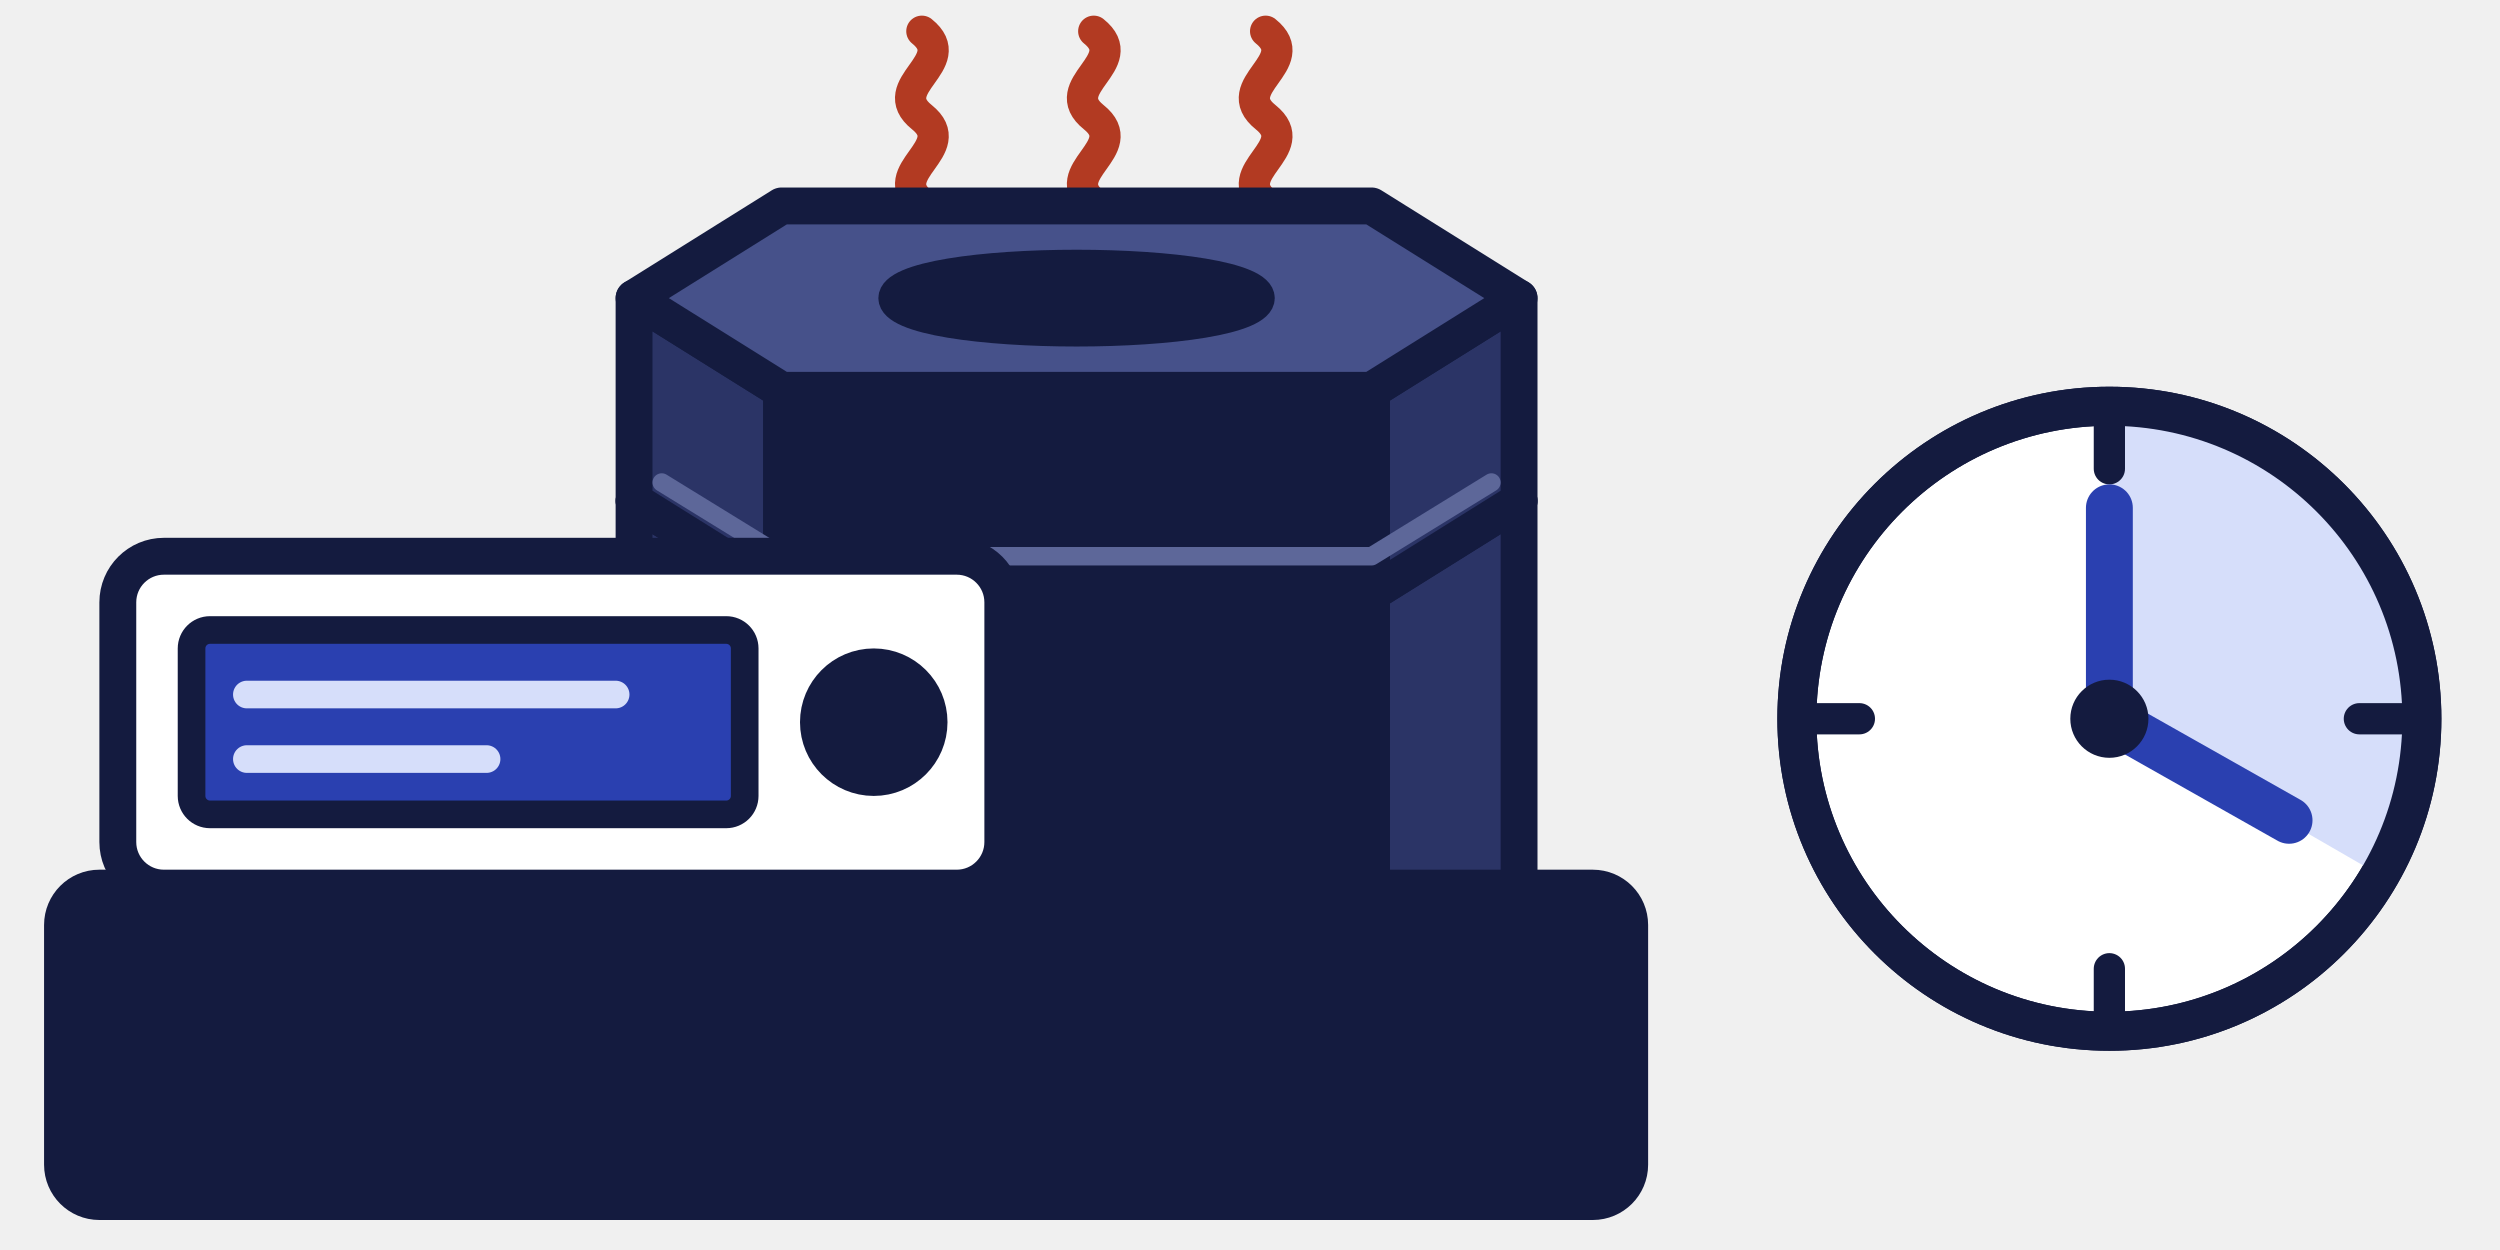
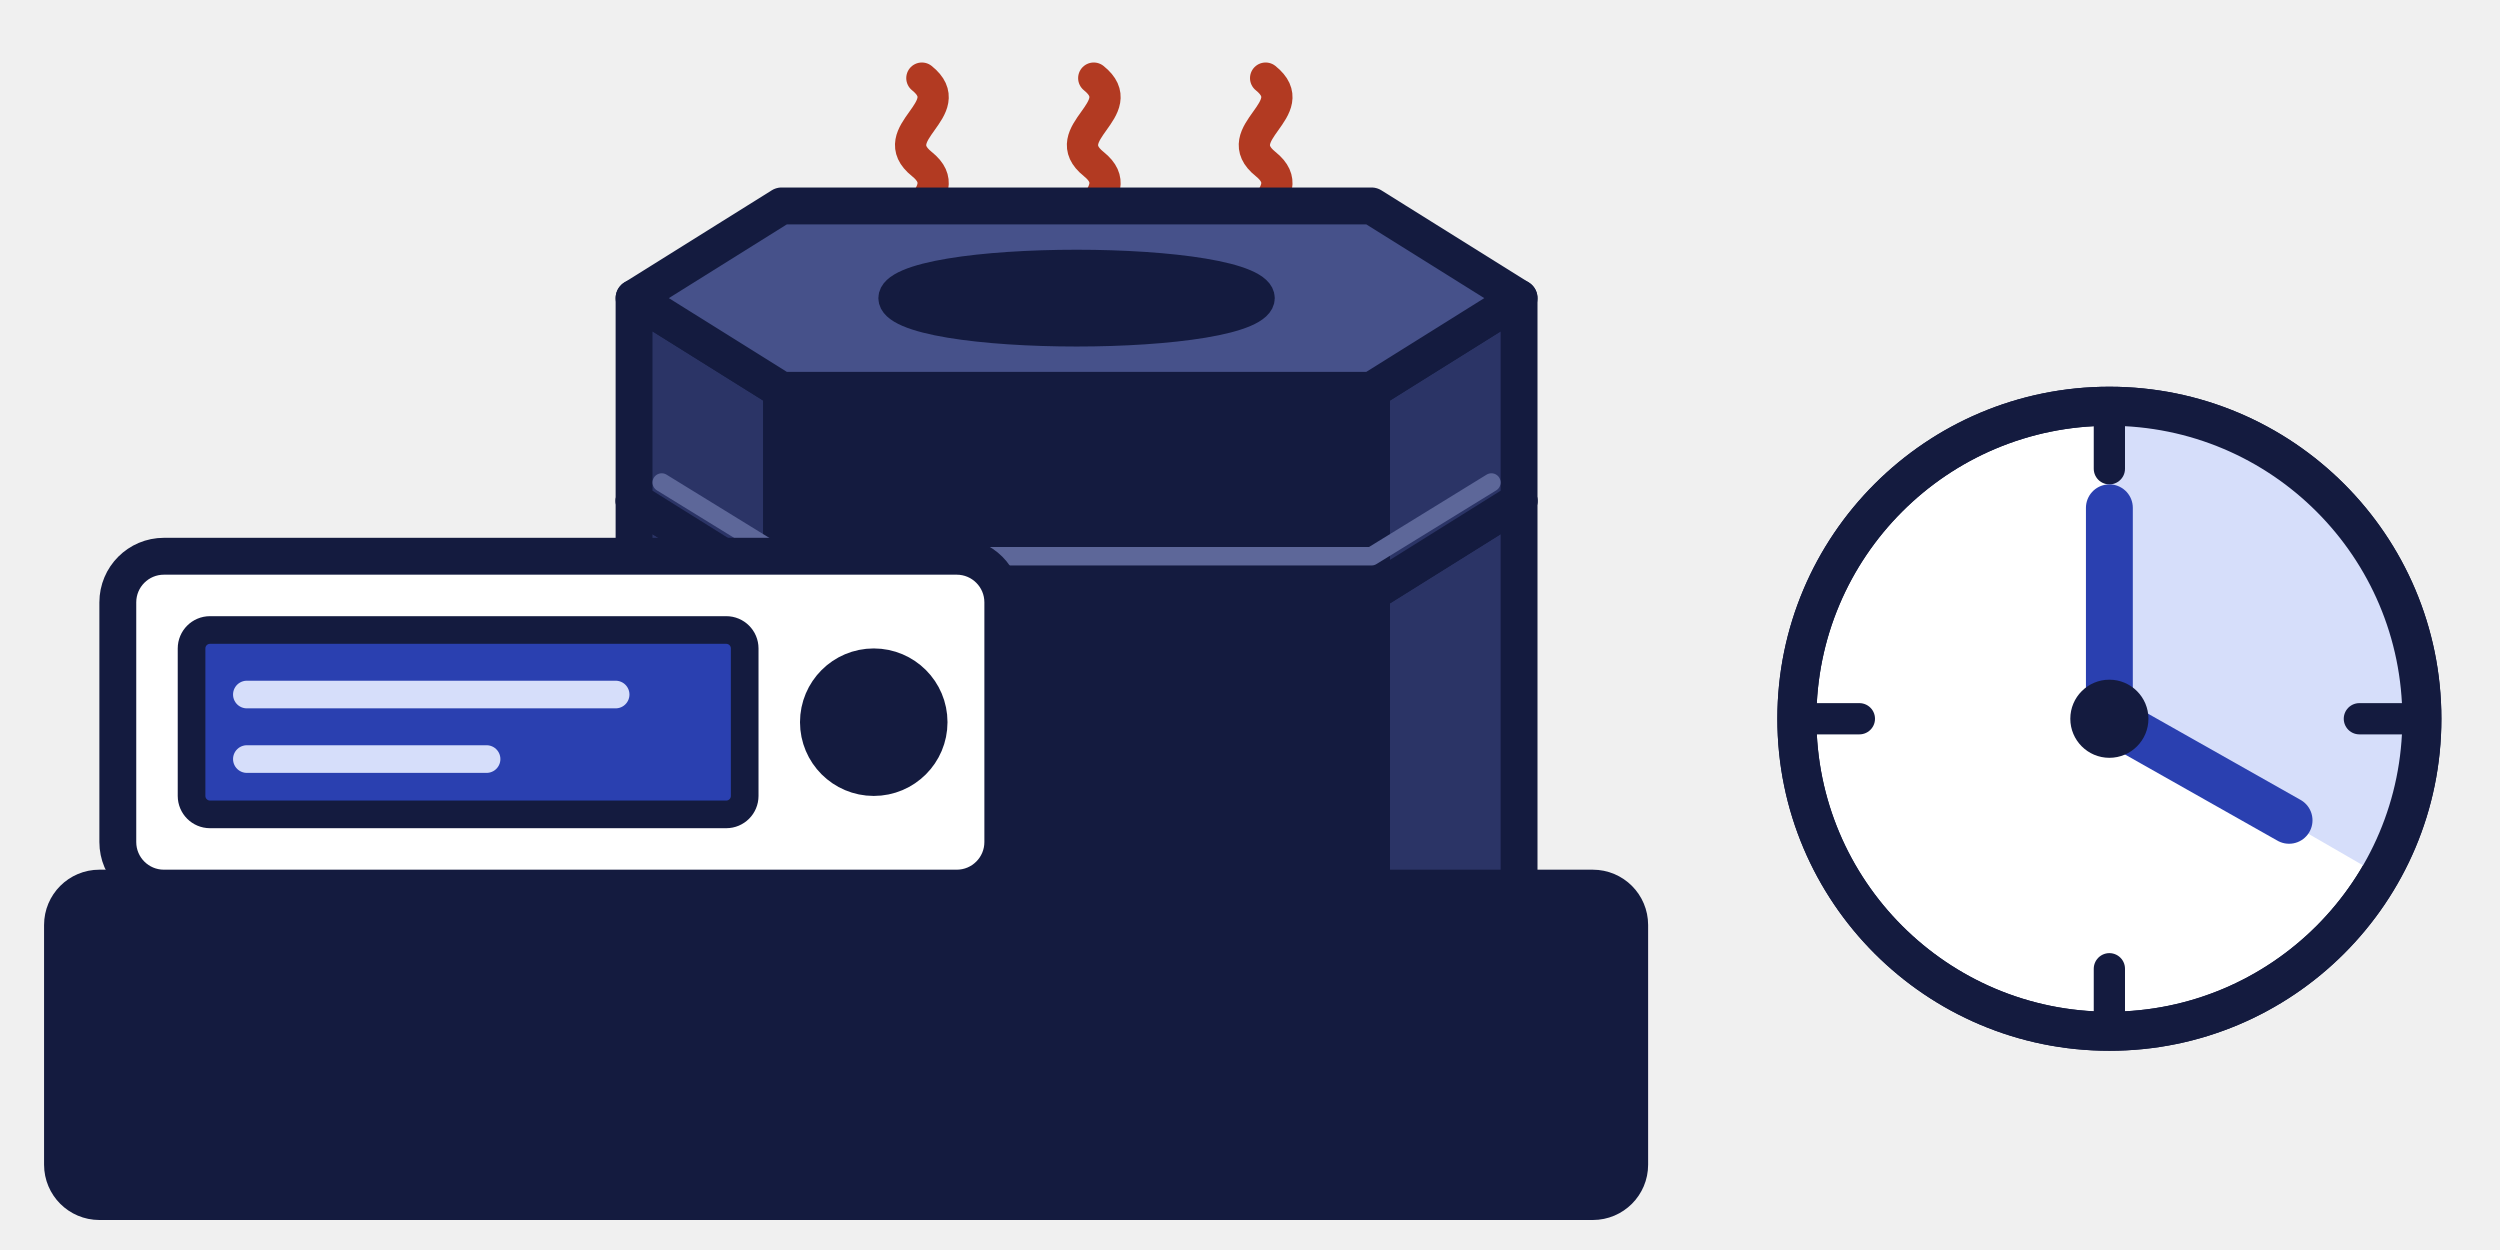
<svg xmlns="http://www.w3.org/2000/svg" viewBox="0 0 320 160" fill="none" stroke="#141b3f" stroke-width="5" stroke-linecap="round" stroke-linejoin="round">
-   <style>.w{animation:r 1.4s ease-in-out 3}.w+.w{animation-delay:.3s}.w+.w+.w{animation-delay:.6s}@keyframes r{50%{transform:translateY(-8px);opacity:.3}}@media (prefers-reduced-motion:reduce){*{animation:none!important}}</style>
+   <style>.w{animation:r 1.4s ease-in-out 3}.w+.w{animation-delay:.3s}.w+.w+.w{animation-delay:.6s}@keyframes r{50%{transform:translateY(-6px);opacity:.3}}@media (prefers-reduced-motion:reduce){*{animation:none!important}}</style>
  <g stroke="#b23a22" stroke-width="4">
-     <path class="w" d="M118 26c-5-4 5-7 0-11s5-7 0-11" />
-     <path class="w" d="M140 26c-5-4 5-7 0-11s5-7 0-11" />
-     <path class="w" d="M162 26c-5-4 5-7 0-11s5-7 0-11" />
+     <path class="w" d="M118 32c-5-4 5-7 0-11s5-7 0-11" />
+     <path class="w" d="M140 32c-5-4 5-7 0-11s5-7 0-11" />
+     <path class="w" d="M162 32c-5-4 5-7 0-11s5-7 0-11" />
  </g>
  <g transform="translate(8 24) scale(1.18)">
    <g id="box" stroke-width="4">
      <path d="M62 34L78 24H142L158 34L142 44H78z" fill="#0b0f26" />
      <path d="M62 34L78 44V78H62zM142 44L158 34V78H142z" fill="#2b3466" />
      <path d="M78 44H142V78H78z" fill="#141b3f" />
      <g class="l">
        <path d="M62 12L78 22V44L62 34zM142 22L158 12V34L142 44z" fill="#2b3466" />
        <path d="M78 22H142V44H78z" fill="#141b3f" />
        <path d="M62 12L78 2H142L158 12L142 22H78z" fill="#46518a" />
        <path d="M90 12c0-5 40-5 40 0s-40 5-40 0z" fill="#141b3f" stroke-width="3" />
        <path d="M65 32L78 40H142L155 32" stroke="#5d6799" stroke-width="2" />
      </g>
      <rect x="0" y="76" width="170" height="34" rx="4" fill="#141b3f" />
      <rect x="6" y="40" width="96" height="36" rx="5" fill="#fff" />
      <rect x="14" y="48" width="60" height="20" rx="2" fill="#2a40b0" stroke-width="3" />
      <path d="M20 55h40M20 62h26" stroke="#d6defa" stroke-width="3" />
      <circle class="b" cx="88" cy="58" r="6" fill="#141b3f" />
    </g>
  </g>
  <circle cx="270" cy="92" r="40" fill="#fff" />
  <path d="M270 92V52a40 40 0 0 1 34.6 60z" fill="#d6defa" stroke="none" />
  <circle cx="270" cy="92" r="40" />
  <path d="M270 52v8M310 92h-8M270 132v-8M230 92h8" stroke-width="4" />
  <path d="M270 92V65M270 92l23 13" stroke="#2a40b0" stroke-width="6" />
  <circle cx="270" cy="92" r="5" fill="#141b3f" stroke="none" />
</svg>
